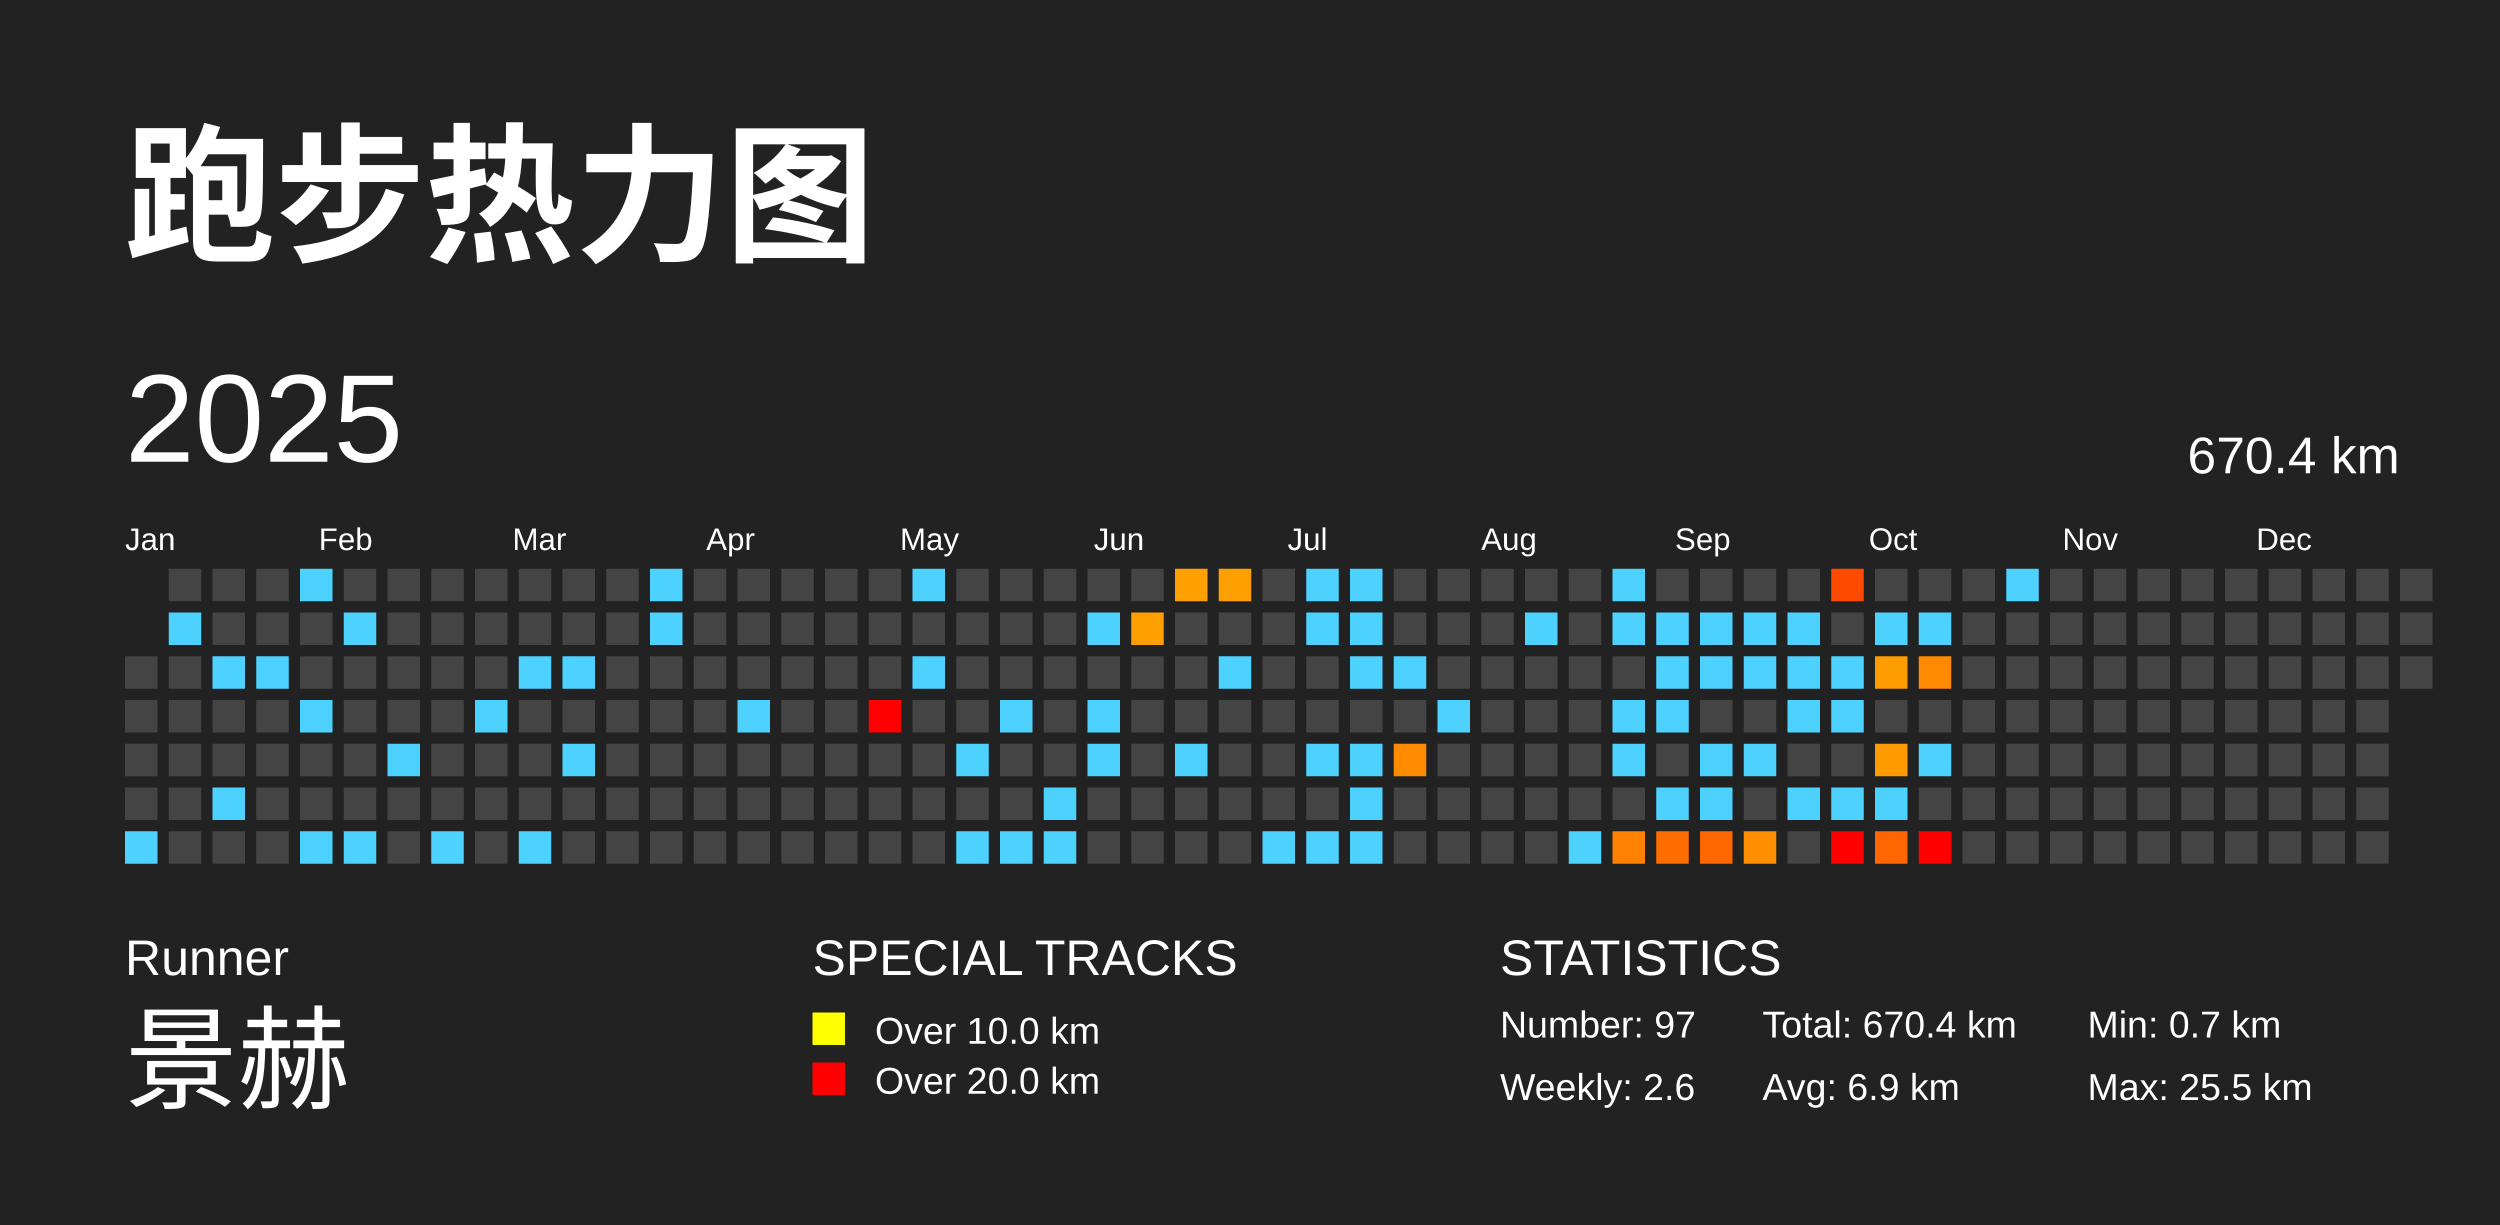
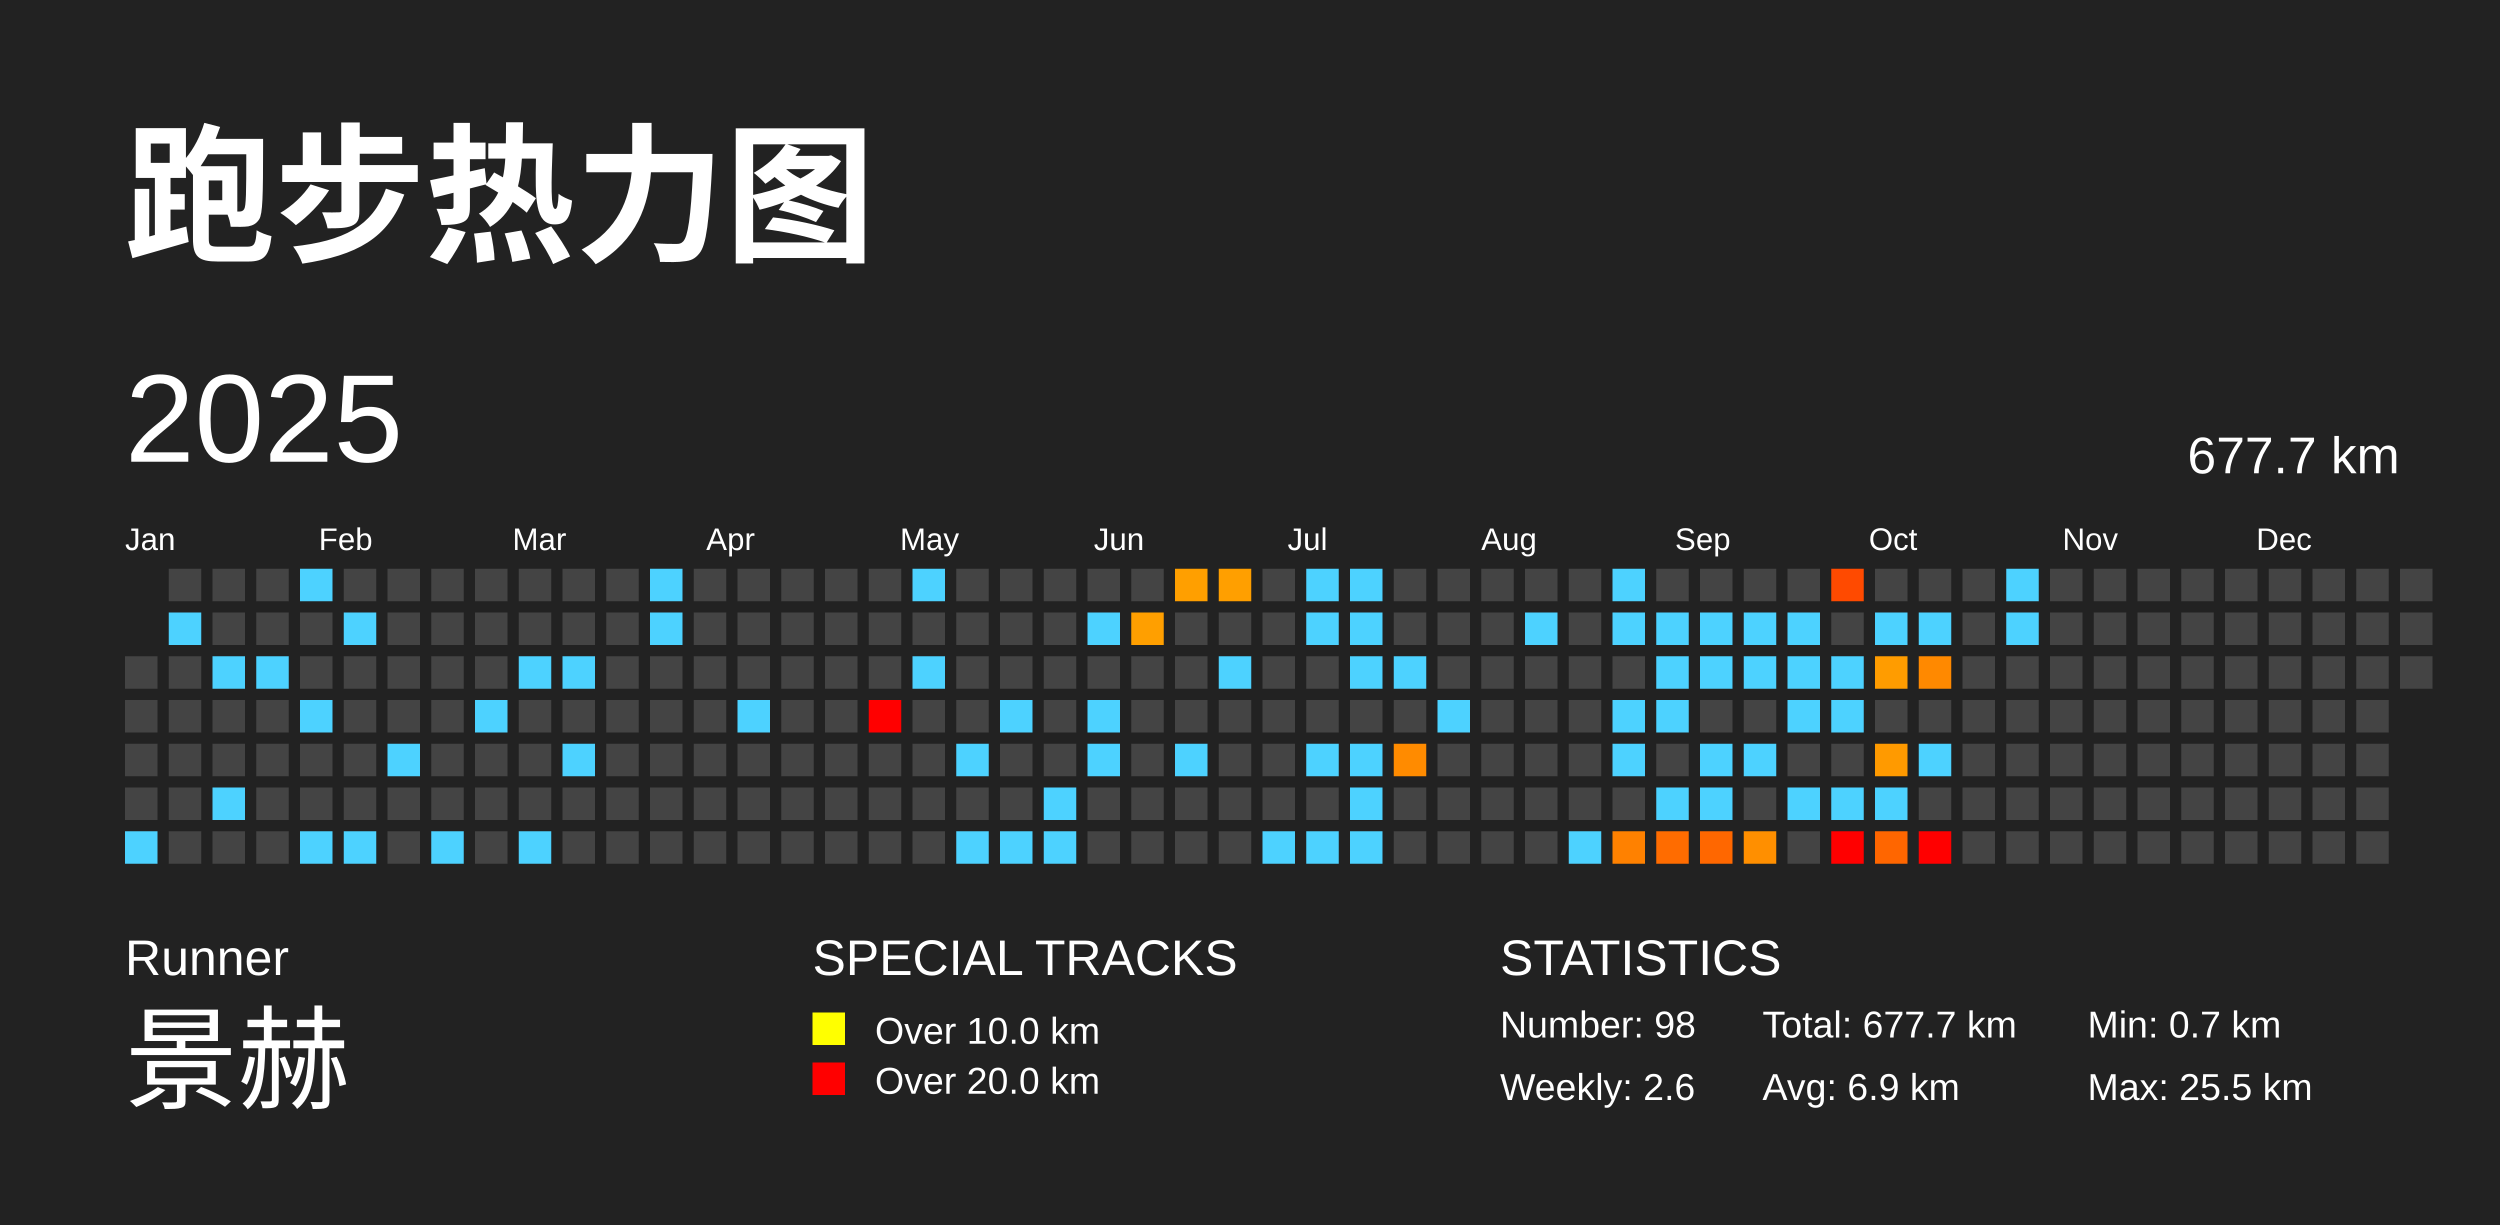
<svg xmlns="http://www.w3.org/2000/svg" baseProfile="full" height="98mm" version="1.1" viewBox="0,0,200,98" width="200mm">
  <defs />
  <rect fill="#222222" height="98" width="200" x="0" y="0" />
  <text fill="#FFFFFF" style="font-size:12px; font-family:Arial; font-weight:bold;" x="10" y="20">跑步热力图</text>
  <text fill="#FFFFFF" style="font-size:4px; font-family:Arial" x="10" y="78">Runner</text>
  <text fill="#FFFFFF" style="font-size:9px; font-family:Arial" x="10" y="88">景赫</text>
  <text fill="#FFFFFF" style="font-size:4px; font-family:Arial" x="65" y="78">SPECIAL TRACKS</text>
  <rect fill="yellow" height="2.6" width="2.6" x="65" y="81" />
  <text fill="#FFFFFF" style="font-size:3px; font-family:Arial" x="70" y="83.5">Over 10.0 km</text>
  <rect fill="red" height="2.6" width="2.6" x="65" y="85" />
  <text fill="#FFFFFF" style="font-size:3px; font-family:Arial" x="70" y="87.5">Over 20.0 km</text>
  <text fill="#FFFFFF" style="font-size:4px; font-family:Arial" x="120" y="78">STATISTICS</text>
-   <text fill="#FFFFFF" style="font-size:3px; font-family:Arial" x="120" y="83">Number: 97</text>
+   <text fill="#FFFFFF" style="font-size:3px; font-family:Arial" x="120" y="83">Number: 98</text>
  <text fill="#FFFFFF" style="font-size:3px; font-family:Arial" x="120" y="88">Weekly: 2.6</text>
-   <text fill="#FFFFFF" style="font-size:3px; font-family:Arial" x="141" y="83">Total: 670.4 km</text>
+   <text fill="#FFFFFF" style="font-size:3px; font-family:Arial" x="141" y="83">Total: 677.7 km</text>
  <text fill="#FFFFFF" style="font-size:3px; font-family:Arial" x="141" y="88">Avg: 6.9 km</text>
  <text fill="#FFFFFF" style="font-size:3px; font-family:Arial" x="167" y="83">Min: 0.7 km</text>
  <text fill="#FFFFFF" style="font-size:3px; font-family:Arial" x="167" y="88">Max: 25.5 km</text>
  <text dominant-baseline="hanging" fill="#FFFFFF" style="font-size:10.0px; font-family:Arial;" x="10" y="30">2025</text>
-   <text dominant-baseline="hanging" fill="#FFFFFF" style="font-size:4.125px; font-family:Arial;" x="175" y="35">670.4 km</text>
+   <text dominant-baseline="hanging" fill="#FFFFFF" style="font-size:4.125px; font-family:Arial;" x="175" y="35">677.7 km</text>
  <text fill="#FFFFFF" style="font-size:2.5px; font-family:Arial" x="10.0" y="44">Jan</text>
  <text fill="#FFFFFF" style="font-size:2.5px; font-family:Arial" x="25.5" y="44">Feb</text>
  <text fill="#FFFFFF" style="font-size:2.5px; font-family:Arial" x="41.0" y="44">Mar</text>
  <text fill="#FFFFFF" style="font-size:2.5px; font-family:Arial" x="56.5" y="44">Apr</text>
  <text fill="#FFFFFF" style="font-size:2.5px; font-family:Arial" x="72.0" y="44">May</text>
  <text fill="#FFFFFF" style="font-size:2.5px; font-family:Arial" x="87.5" y="44">Jun</text>
  <text fill="#FFFFFF" style="font-size:2.5px; font-family:Arial" x="103.0" y="44">Jul</text>
  <text fill="#FFFFFF" style="font-size:2.5px; font-family:Arial" x="118.5" y="44">Aug</text>
  <text fill="#FFFFFF" style="font-size:2.5px; font-family:Arial" x="134.0" y="44">Sep</text>
  <text fill="#FFFFFF" style="font-size:2.5px; font-family:Arial" x="149.5" y="44">Oct</text>
  <text fill="#FFFFFF" style="font-size:2.5px; font-family:Arial" x="165.0" y="44">Nov</text>
  <text fill="#FFFFFF" style="font-size:2.5px; font-family:Arial" x="180.5" y="44">Dec</text>
  <rect fill="#444444" height="2.6" width="2.6" x="10.0" y="52.5" />
  <rect fill="#444444" height="2.6" width="2.6" x="10.0" y="56.0" />
  <rect fill="#444444" height="2.6" width="2.6" x="10.0" y="59.5" />
  <rect fill="#444444" height="2.6" width="2.6" x="10.0" y="63.0" />
  <rect fill="#4dd2ff" height="2.6" width="2.6" x="10.0" y="66.5" />
  <rect fill="#444444" height="2.6" width="2.6" x="13.5" y="45.5" />
  <rect fill="#4dd2ff" height="2.6" width="2.6" x="13.5" y="49.0" />
  <rect fill="#444444" height="2.6" width="2.6" x="13.5" y="52.5" />
  <rect fill="#444444" height="2.6" width="2.6" x="13.5" y="56.0" />
  <rect fill="#444444" height="2.6" width="2.6" x="13.5" y="59.5" />
  <rect fill="#444444" height="2.6" width="2.6" x="13.5" y="63.0" />
  <rect fill="#444444" height="2.6" width="2.6" x="13.5" y="66.5" />
  <rect fill="#444444" height="2.6" width="2.6" x="17.0" y="45.5" />
  <rect fill="#444444" height="2.6" width="2.6" x="17.0" y="49.0" />
  <rect fill="#4dd2ff" height="2.6" width="2.6" x="17.0" y="52.5" />
  <rect fill="#444444" height="2.6" width="2.6" x="17.0" y="56.0" />
  <rect fill="#444444" height="2.6" width="2.6" x="17.0" y="59.5" />
  <rect fill="#4dd2ff" height="2.6" width="2.6" x="17.0" y="63.0" />
  <rect fill="#444444" height="2.6" width="2.6" x="17.0" y="66.5" />
  <rect fill="#444444" height="2.6" width="2.6" x="20.5" y="45.5" />
  <rect fill="#444444" height="2.6" width="2.6" x="20.5" y="49.0" />
  <rect fill="#4dd2ff" height="2.6" width="2.6" x="20.5" y="52.5" />
  <rect fill="#444444" height="2.6" width="2.6" x="20.5" y="56.0" />
  <rect fill="#444444" height="2.6" width="2.6" x="20.5" y="59.5" />
  <rect fill="#444444" height="2.6" width="2.6" x="20.5" y="63.0" />
  <rect fill="#444444" height="2.6" width="2.6" x="20.5" y="66.5" />
  <rect fill="#4dd2ff" height="2.6" width="2.6" x="24.0" y="45.5" />
  <rect fill="#444444" height="2.6" width="2.6" x="24.0" y="49.0" />
  <rect fill="#444444" height="2.6" width="2.6" x="24.0" y="52.5" />
  <rect fill="#4dd2ff" height="2.6" width="2.6" x="24.0" y="56.0" />
  <rect fill="#444444" height="2.6" width="2.6" x="24.0" y="59.5" />
  <rect fill="#444444" height="2.6" width="2.6" x="24.0" y="63.0" />
  <rect fill="#4dd2ff" height="2.6" width="2.6" x="24.0" y="66.5" />
  <rect fill="#444444" height="2.6" width="2.6" x="27.5" y="45.5" />
  <rect fill="#4dd2ff" height="2.6" width="2.6" x="27.5" y="49.0" />
  <rect fill="#444444" height="2.6" width="2.6" x="27.5" y="52.5" />
  <rect fill="#444444" height="2.6" width="2.6" x="27.5" y="56.0" />
  <rect fill="#444444" height="2.6" width="2.6" x="27.5" y="59.5" />
  <rect fill="#444444" height="2.6" width="2.6" x="27.5" y="63.0" />
  <rect fill="#4dd2ff" height="2.6" width="2.6" x="27.5" y="66.5" />
  <rect fill="#444444" height="2.6" width="2.6" x="31.0" y="45.5" />
  <rect fill="#444444" height="2.6" width="2.6" x="31.0" y="49.0" />
  <rect fill="#444444" height="2.6" width="2.6" x="31.0" y="52.5" />
  <rect fill="#444444" height="2.6" width="2.6" x="31.0" y="56.0" />
  <rect fill="#4dd2ff" height="2.6" width="2.6" x="31.0" y="59.5" />
  <rect fill="#444444" height="2.6" width="2.6" x="31.0" y="63.0" />
  <rect fill="#444444" height="2.6" width="2.6" x="31.0" y="66.5" />
  <rect fill="#444444" height="2.6" width="2.6" x="34.5" y="45.5" />
  <rect fill="#444444" height="2.6" width="2.6" x="34.5" y="49.0" />
  <rect fill="#444444" height="2.6" width="2.6" x="34.5" y="52.5" />
  <rect fill="#444444" height="2.6" width="2.6" x="34.5" y="56.0" />
  <rect fill="#444444" height="2.6" width="2.6" x="34.5" y="59.5" />
  <rect fill="#444444" height="2.6" width="2.6" x="34.5" y="63.0" />
  <rect fill="#4dd2ff" height="2.6" width="2.6" x="34.5" y="66.5" />
  <rect fill="#444444" height="2.6" width="2.6" x="38.0" y="45.5" />
  <rect fill="#444444" height="2.6" width="2.6" x="38.0" y="49.0" />
  <rect fill="#444444" height="2.6" width="2.6" x="38.0" y="52.5" />
  <rect fill="#4dd2ff" height="2.6" width="2.6" x="38.0" y="56.0" />
  <rect fill="#444444" height="2.6" width="2.6" x="38.0" y="59.5" />
  <rect fill="#444444" height="2.6" width="2.6" x="38.0" y="63.0" />
  <rect fill="#444444" height="2.6" width="2.6" x="38.0" y="66.5" />
  <rect fill="#444444" height="2.6" width="2.6" x="41.5" y="45.5" />
  <rect fill="#444444" height="2.6" width="2.6" x="41.5" y="49.0" />
  <rect fill="#4dd2ff" height="2.6" width="2.6" x="41.5" y="52.5" />
  <rect fill="#444444" height="2.6" width="2.6" x="41.5" y="56.0" />
  <rect fill="#444444" height="2.6" width="2.6" x="41.5" y="59.5" />
  <rect fill="#444444" height="2.6" width="2.6" x="41.5" y="63.0" />
  <rect fill="#4dd2ff" height="2.6" width="2.6" x="41.5" y="66.5" />
  <rect fill="#444444" height="2.6" width="2.6" x="45.0" y="45.5" />
  <rect fill="#444444" height="2.6" width="2.6" x="45.0" y="49.0" />
  <rect fill="#4dd2ff" height="2.6" width="2.6" x="45.0" y="52.5" />
  <rect fill="#444444" height="2.6" width="2.6" x="45.0" y="56.0" />
  <rect fill="#4dd2ff" height="2.6" width="2.6" x="45.0" y="59.5" />
  <rect fill="#444444" height="2.6" width="2.6" x="45.0" y="63.0" />
  <rect fill="#444444" height="2.6" width="2.6" x="45.0" y="66.5" />
  <rect fill="#444444" height="2.6" width="2.6" x="48.5" y="45.5" />
  <rect fill="#444444" height="2.6" width="2.6" x="48.5" y="49.0" />
  <rect fill="#444444" height="2.6" width="2.6" x="48.5" y="52.5" />
  <rect fill="#444444" height="2.6" width="2.6" x="48.5" y="56.0" />
  <rect fill="#444444" height="2.6" width="2.6" x="48.5" y="59.5" />
  <rect fill="#444444" height="2.6" width="2.6" x="48.5" y="63.0" />
  <rect fill="#444444" height="2.6" width="2.6" x="48.5" y="66.5" />
  <rect fill="#4dd2ff" height="2.6" width="2.6" x="52.0" y="45.5" />
  <rect fill="#4dd2ff" height="2.6" width="2.6" x="52.0" y="49.0" />
  <rect fill="#444444" height="2.6" width="2.6" x="52.0" y="52.5" />
  <rect fill="#444444" height="2.6" width="2.6" x="52.0" y="56.0" />
  <rect fill="#444444" height="2.6" width="2.6" x="52.0" y="59.5" />
  <rect fill="#444444" height="2.6" width="2.6" x="52.0" y="63.0" />
  <rect fill="#444444" height="2.6" width="2.6" x="52.0" y="66.5" />
  <rect fill="#444444" height="2.6" width="2.6" x="55.5" y="45.5" />
  <rect fill="#444444" height="2.6" width="2.6" x="55.5" y="49.0" />
  <rect fill="#444444" height="2.6" width="2.6" x="55.5" y="52.5" />
  <rect fill="#444444" height="2.6" width="2.6" x="55.5" y="56.0" />
  <rect fill="#444444" height="2.6" width="2.6" x="55.5" y="59.5" />
  <rect fill="#444444" height="2.6" width="2.6" x="55.5" y="63.0" />
  <rect fill="#444444" height="2.6" width="2.6" x="55.5" y="66.5" />
  <rect fill="#444444" height="2.6" width="2.6" x="59.0" y="45.5" />
  <rect fill="#444444" height="2.6" width="2.6" x="59.0" y="49.0" />
  <rect fill="#444444" height="2.6" width="2.6" x="59.0" y="52.5" />
  <rect fill="#4dd2ff" height="2.6" width="2.6" x="59.0" y="56.0" />
  <rect fill="#444444" height="2.6" width="2.6" x="59.0" y="59.5" />
  <rect fill="#444444" height="2.6" width="2.6" x="59.0" y="63.0" />
  <rect fill="#444444" height="2.6" width="2.6" x="59.0" y="66.5" />
  <rect fill="#444444" height="2.6" width="2.6" x="62.5" y="45.5" />
  <rect fill="#444444" height="2.6" width="2.6" x="62.5" y="49.0" />
  <rect fill="#444444" height="2.6" width="2.6" x="62.5" y="52.5" />
  <rect fill="#444444" height="2.6" width="2.6" x="62.5" y="56.0" />
  <rect fill="#444444" height="2.6" width="2.6" x="62.5" y="59.5" />
  <rect fill="#444444" height="2.6" width="2.6" x="62.5" y="63.0" />
  <rect fill="#444444" height="2.6" width="2.6" x="62.5" y="66.5" />
  <rect fill="#444444" height="2.6" width="2.6" x="66.0" y="45.5" />
  <rect fill="#444444" height="2.6" width="2.6" x="66.0" y="49.0" />
  <rect fill="#444444" height="2.6" width="2.6" x="66.0" y="52.5" />
  <rect fill="#444444" height="2.6" width="2.6" x="66.0" y="56.0" />
  <rect fill="#444444" height="2.6" width="2.6" x="66.0" y="59.5" />
  <rect fill="#444444" height="2.6" width="2.6" x="66.0" y="63.0" />
  <rect fill="#444444" height="2.6" width="2.6" x="66.0" y="66.5" />
  <rect fill="#444444" height="2.6" width="2.6" x="69.5" y="45.5" />
  <rect fill="#444444" height="2.6" width="2.6" x="69.5" y="49.0" />
  <rect fill="#444444" height="2.6" width="2.6" x="69.5" y="52.5" />
  <rect fill="red" height="2.6" width="2.6" x="69.5" y="56.0" />
  <rect fill="#444444" height="2.6" width="2.6" x="69.5" y="59.5" />
  <rect fill="#444444" height="2.6" width="2.6" x="69.5" y="63.0" />
  <rect fill="#444444" height="2.6" width="2.6" x="69.5" y="66.5" />
  <rect fill="#4dd2ff" height="2.6" width="2.6" x="73.0" y="45.5" />
  <rect fill="#444444" height="2.6" width="2.6" x="73.0" y="49.0" />
  <rect fill="#4dd2ff" height="2.6" width="2.6" x="73.0" y="52.5" />
  <rect fill="#444444" height="2.6" width="2.6" x="73.0" y="56.0" />
  <rect fill="#444444" height="2.6" width="2.6" x="73.0" y="59.5" />
  <rect fill="#444444" height="2.6" width="2.6" x="73.0" y="63.0" />
  <rect fill="#444444" height="2.6" width="2.6" x="73.0" y="66.5" />
  <rect fill="#444444" height="2.6" width="2.6" x="76.5" y="45.5" />
  <rect fill="#444444" height="2.6" width="2.6" x="76.5" y="49.0" />
  <rect fill="#444444" height="2.6" width="2.6" x="76.5" y="52.5" />
  <rect fill="#444444" height="2.6" width="2.6" x="76.5" y="56.0" />
  <rect fill="#4dd2ff" height="2.6" width="2.6" x="76.5" y="59.5" />
  <rect fill="#444444" height="2.6" width="2.6" x="76.5" y="63.0" />
  <rect fill="#4dd2ff" height="2.6" width="2.6" x="76.5" y="66.5" />
  <rect fill="#444444" height="2.6" width="2.6" x="80.0" y="45.5" />
  <rect fill="#444444" height="2.6" width="2.6" x="80.0" y="49.0" />
  <rect fill="#444444" height="2.6" width="2.6" x="80.0" y="52.5" />
  <rect fill="#4dd2ff" height="2.6" width="2.6" x="80.0" y="56.0" />
  <rect fill="#444444" height="2.6" width="2.6" x="80.0" y="59.5" />
  <rect fill="#444444" height="2.6" width="2.6" x="80.0" y="63.0" />
  <rect fill="#4dd2ff" height="2.6" width="2.6" x="80.0" y="66.5" />
  <rect fill="#444444" height="2.6" width="2.6" x="83.5" y="45.5" />
  <rect fill="#444444" height="2.6" width="2.6" x="83.5" y="49.0" />
  <rect fill="#444444" height="2.6" width="2.6" x="83.5" y="52.5" />
  <rect fill="#444444" height="2.6" width="2.6" x="83.5" y="56.0" />
  <rect fill="#444444" height="2.6" width="2.6" x="83.5" y="59.5" />
  <rect fill="#4dd2ff" height="2.6" width="2.6" x="83.5" y="63.0" />
  <rect fill="#4dd2ff" height="2.6" width="2.6" x="83.5" y="66.5" />
  <rect fill="#444444" height="2.6" width="2.6" x="87.0" y="45.5" />
  <rect fill="#4dd2ff" height="2.6" width="2.6" x="87.0" y="49.0" />
  <rect fill="#444444" height="2.6" width="2.6" x="87.0" y="52.5" />
  <rect fill="#4dd2ff" height="2.6" width="2.6" x="87.0" y="56.0" />
  <rect fill="#4dd2ff" height="2.6" width="2.6" x="87.0" y="59.5" />
  <rect fill="#444444" height="2.6" width="2.6" x="87.0" y="63.0" />
  <rect fill="#444444" height="2.6" width="2.6" x="87.0" y="66.5" />
  <rect fill="#444444" height="2.6" width="2.6" x="90.5" y="45.5" />
  <rect fill="#ff9f00" height="2.6" width="2.6" x="90.5" y="49.0" />
  <rect fill="#444444" height="2.6" width="2.6" x="90.5" y="52.5" />
  <rect fill="#444444" height="2.6" width="2.6" x="90.5" y="56.0" />
  <rect fill="#444444" height="2.6" width="2.6" x="90.5" y="59.5" />
  <rect fill="#444444" height="2.6" width="2.6" x="90.5" y="63.0" />
  <rect fill="#444444" height="2.6" width="2.6" x="90.5" y="66.5" />
  <rect fill="#ff9f00" height="2.6" width="2.6" x="94.0" y="45.5" />
  <rect fill="#444444" height="2.6" width="2.6" x="94.0" y="49.0" />
  <rect fill="#444444" height="2.6" width="2.6" x="94.0" y="52.5" />
  <rect fill="#444444" height="2.6" width="2.6" x="94.0" y="56.0" />
  <rect fill="#4dd2ff" height="2.6" width="2.6" x="94.0" y="59.5" />
  <rect fill="#444444" height="2.6" width="2.6" x="94.0" y="63.0" />
  <rect fill="#444444" height="2.6" width="2.6" x="94.0" y="66.5" />
  <rect fill="#ff9f00" height="2.6" width="2.6" x="97.5" y="45.5" />
  <rect fill="#444444" height="2.6" width="2.6" x="97.5" y="49.0" />
  <rect fill="#4dd2ff" height="2.6" width="2.6" x="97.5" y="52.5" />
  <rect fill="#444444" height="2.6" width="2.6" x="97.5" y="56.0" />
  <rect fill="#444444" height="2.6" width="2.6" x="97.5" y="59.5" />
  <rect fill="#444444" height="2.6" width="2.6" x="97.5" y="63.0" />
  <rect fill="#444444" height="2.6" width="2.6" x="97.5" y="66.5" />
  <rect fill="#444444" height="2.6" width="2.6" x="101.0" y="45.5" />
  <rect fill="#444444" height="2.6" width="2.6" x="101.0" y="49.0" />
  <rect fill="#444444" height="2.6" width="2.6" x="101.0" y="52.5" />
  <rect fill="#444444" height="2.6" width="2.6" x="101.0" y="56.0" />
  <rect fill="#444444" height="2.6" width="2.6" x="101.0" y="59.5" />
  <rect fill="#444444" height="2.6" width="2.6" x="101.0" y="63.0" />
  <rect fill="#4dd2ff" height="2.6" width="2.6" x="101.0" y="66.5" />
  <rect fill="#4dd2ff" height="2.6" width="2.6" x="104.5" y="45.5" />
  <rect fill="#4dd2ff" height="2.6" width="2.6" x="104.5" y="49.0" />
  <rect fill="#444444" height="2.6" width="2.6" x="104.5" y="52.5" />
  <rect fill="#444444" height="2.6" width="2.6" x="104.5" y="56.0" />
  <rect fill="#4dd2ff" height="2.6" width="2.6" x="104.5" y="59.5" />
  <rect fill="#444444" height="2.6" width="2.6" x="104.5" y="63.0" />
  <rect fill="#4dd2ff" height="2.6" width="2.6" x="104.5" y="66.5" />
  <rect fill="#4dd2ff" height="2.6" width="2.6" x="108.0" y="45.5" />
  <rect fill="#4dd2ff" height="2.6" width="2.6" x="108.0" y="49.0" />
  <rect fill="#4dd2ff" height="2.6" width="2.6" x="108.0" y="52.5" />
  <rect fill="#444444" height="2.6" width="2.6" x="108.0" y="56.0" />
  <rect fill="#4dd2ff" height="2.6" width="2.6" x="108.0" y="59.5" />
  <rect fill="#4dd2ff" height="2.6" width="2.6" x="108.0" y="63.0" />
  <rect fill="#4dd2ff" height="2.6" width="2.6" x="108.0" y="66.5" />
  <rect fill="#444444" height="2.6" width="2.6" x="111.5" y="45.5" />
  <rect fill="#444444" height="2.6" width="2.6" x="111.5" y="49.0" />
  <rect fill="#4dd2ff" height="2.6" width="2.6" x="111.5" y="52.5" />
  <rect fill="#444444" height="2.6" width="2.6" x="111.5" y="56.0" />
  <rect fill="#ff8b00" height="2.6" width="2.6" x="111.5" y="59.5" />
  <rect fill="#444444" height="2.6" width="2.6" x="111.5" y="63.0" />
  <rect fill="#444444" height="2.6" width="2.6" x="111.5" y="66.5" />
  <rect fill="#444444" height="2.6" width="2.6" x="115.0" y="45.5" />
  <rect fill="#444444" height="2.6" width="2.6" x="115.0" y="49.0" />
  <rect fill="#444444" height="2.6" width="2.6" x="115.0" y="52.5" />
  <rect fill="#4dd2ff" height="2.6" width="2.6" x="115.0" y="56.0" />
  <rect fill="#444444" height="2.6" width="2.6" x="115.0" y="59.5" />
  <rect fill="#444444" height="2.6" width="2.6" x="115.0" y="63.0" />
  <rect fill="#444444" height="2.6" width="2.6" x="115.0" y="66.5" />
  <rect fill="#444444" height="2.6" width="2.6" x="118.5" y="45.5" />
  <rect fill="#444444" height="2.6" width="2.6" x="118.5" y="49.0" />
  <rect fill="#444444" height="2.6" width="2.6" x="118.5" y="52.5" />
  <rect fill="#444444" height="2.6" width="2.6" x="118.5" y="56.0" />
  <rect fill="#444444" height="2.6" width="2.6" x="118.5" y="59.5" />
  <rect fill="#444444" height="2.6" width="2.6" x="118.5" y="63.0" />
  <rect fill="#444444" height="2.6" width="2.6" x="118.5" y="66.5" />
  <rect fill="#444444" height="2.6" width="2.6" x="122.0" y="45.5" />
  <rect fill="#4dd2ff" height="2.6" width="2.6" x="122.0" y="49.0" />
  <rect fill="#444444" height="2.6" width="2.6" x="122.0" y="52.5" />
  <rect fill="#444444" height="2.6" width="2.6" x="122.0" y="56.0" />
  <rect fill="#444444" height="2.6" width="2.6" x="122.0" y="59.5" />
  <rect fill="#444444" height="2.6" width="2.6" x="122.0" y="63.0" />
  <rect fill="#444444" height="2.6" width="2.6" x="122.0" y="66.5" />
  <rect fill="#444444" height="2.6" width="2.6" x="125.5" y="45.5" />
  <rect fill="#444444" height="2.6" width="2.6" x="125.5" y="49.0" />
  <rect fill="#444444" height="2.6" width="2.6" x="125.5" y="52.5" />
  <rect fill="#444444" height="2.6" width="2.6" x="125.5" y="56.0" />
  <rect fill="#444444" height="2.6" width="2.6" x="125.5" y="59.5" />
  <rect fill="#444444" height="2.6" width="2.6" x="125.5" y="63.0" />
  <rect fill="#4dd2ff" height="2.6" width="2.6" x="125.5" y="66.5" />
  <rect fill="#4dd2ff" height="2.6" width="2.6" x="129.0" y="45.5" />
  <rect fill="#4dd2ff" height="2.6" width="2.6" x="129.0" y="49.0" />
  <rect fill="#444444" height="2.6" width="2.6" x="129.0" y="52.5" />
  <rect fill="#4dd2ff" height="2.6" width="2.6" x="129.0" y="56.0" />
  <rect fill="#4dd2ff" height="2.6" width="2.6" x="129.0" y="59.5" />
  <rect fill="#444444" height="2.6" width="2.6" x="129.0" y="63.0" />
  <rect fill="#ff8100" height="2.6" width="2.6" x="129.0" y="66.5" />
  <rect fill="#444444" height="2.6" width="2.6" x="132.5" y="45.5" />
  <rect fill="#4dd2ff" height="2.6" width="2.6" x="132.5" y="49.0" />
  <rect fill="#4dd2ff" height="2.6" width="2.6" x="132.5" y="52.5" />
  <rect fill="#4dd2ff" height="2.6" width="2.6" x="132.5" y="56.0" />
  <rect fill="#444444" height="2.6" width="2.6" x="132.5" y="59.5" />
  <rect fill="#4dd2ff" height="2.6" width="2.6" x="132.5" y="63.0" />
  <rect fill="#ff6c00" height="2.6" width="2.6" x="132.5" y="66.5" />
  <rect fill="#444444" height="2.6" width="2.6" x="136.0" y="45.5" />
  <rect fill="#4dd2ff" height="2.6" width="2.6" x="136.0" y="49.0" />
  <rect fill="#4dd2ff" height="2.6" width="2.6" x="136.0" y="52.5" />
  <rect fill="#444444" height="2.6" width="2.6" x="136.0" y="56.0" />
  <rect fill="#4dd2ff" height="2.6" width="2.6" x="136.0" y="59.5" />
  <rect fill="#4dd2ff" height="2.6" width="2.6" x="136.0" y="63.0" />
  <rect fill="#ff6700" height="2.6" width="2.6" x="136.0" y="66.5" />
  <rect fill="#444444" height="2.6" width="2.6" x="139.5" y="45.5" />
  <rect fill="#4dd2ff" height="2.6" width="2.6" x="139.5" y="49.0" />
  <rect fill="#4dd2ff" height="2.6" width="2.6" x="139.5" y="52.5" />
  <rect fill="#444444" height="2.6" width="2.6" x="139.5" y="56.0" />
  <rect fill="#4dd2ff" height="2.6" width="2.6" x="139.5" y="59.5" />
  <rect fill="#444444" height="2.6" width="2.6" x="139.5" y="63.0" />
  <rect fill="#ff8f00" height="2.6" width="2.6" x="139.5" y="66.5" />
  <rect fill="#444444" height="2.6" width="2.6" x="143.0" y="45.5" />
  <rect fill="#4dd2ff" height="2.6" width="2.6" x="143.0" y="49.0" />
  <rect fill="#4dd2ff" height="2.6" width="2.6" x="143.0" y="52.5" />
  <rect fill="#4dd2ff" height="2.6" width="2.6" x="143.0" y="56.0" />
  <rect fill="#444444" height="2.6" width="2.6" x="143.0" y="59.5" />
  <rect fill="#4dd2ff" height="2.6" width="2.6" x="143.0" y="63.0" />
  <rect fill="#444444" height="2.6" width="2.6" x="143.0" y="66.5" />
  <rect fill="#ff4a00" height="2.6" width="2.6" x="146.5" y="45.5" />
  <rect fill="#444444" height="2.6" width="2.6" x="146.5" y="49.0" />
  <rect fill="#4dd2ff" height="2.6" width="2.6" x="146.5" y="52.5" />
  <rect fill="#4dd2ff" height="2.6" width="2.6" x="146.5" y="56.0" />
  <rect fill="#444444" height="2.6" width="2.6" x="146.5" y="59.5" />
  <rect fill="#4dd2ff" height="2.6" width="2.6" x="146.5" y="63.0" />
  <rect fill="red" height="2.6" width="2.6" x="146.5" y="66.5" />
  <rect fill="#444444" height="2.6" width="2.6" x="150.0" y="45.5" />
  <rect fill="#4dd2ff" height="2.6" width="2.6" x="150.0" y="49.0" />
  <rect fill="#ff9c00" height="2.6" width="2.6" x="150.0" y="52.5" />
  <rect fill="#444444" height="2.6" width="2.6" x="150.0" y="56.0" />
  <rect fill="#ff9a00" height="2.6" width="2.6" x="150.0" y="59.5" />
  <rect fill="#4dd2ff" height="2.6" width="2.6" x="150.0" y="63.0" />
  <rect fill="#ff6600" height="2.6" width="2.6" x="150.0" y="66.5" />
  <rect fill="#444444" height="2.6" width="2.6" x="153.5" y="45.5" />
  <rect fill="#4dd2ff" height="2.6" width="2.6" x="153.5" y="49.0" />
  <rect fill="#ff8900" height="2.6" width="2.6" x="153.5" y="52.5" />
  <rect fill="#444444" height="2.6" width="2.6" x="153.5" y="56.0" />
  <rect fill="#4dd2ff" height="2.6" width="2.6" x="153.5" y="59.5" />
  <rect fill="#444444" height="2.6" width="2.6" x="153.5" y="63.0" />
  <rect fill="red" height="2.6" width="2.6" x="153.5" y="66.5" />
  <rect fill="#444444" height="2.6" width="2.6" x="157.0" y="45.5" />
  <rect fill="#444444" height="2.6" width="2.6" x="157.0" y="49.0" />
  <rect fill="#444444" height="2.6" width="2.6" x="157.0" y="52.5" />
  <rect fill="#444444" height="2.6" width="2.6" x="157.0" y="56.0" />
  <rect fill="#444444" height="2.6" width="2.6" x="157.0" y="59.5" />
  <rect fill="#444444" height="2.6" width="2.6" x="157.0" y="63.0" />
  <rect fill="#444444" height="2.6" width="2.6" x="157.0" y="66.5" />
  <rect fill="#4dd2ff" height="2.6" width="2.6" x="160.5" y="45.5" />
-   <rect fill="#444444" height="2.6" width="2.6" x="160.5" y="49.0" />
+   <rect fill="#4dd2ff" height="2.6" width="2.6" x="160.5" y="49.0" />
  <rect fill="#444444" height="2.6" width="2.6" x="160.5" y="52.5" />
  <rect fill="#444444" height="2.6" width="2.6" x="160.5" y="56.0" />
  <rect fill="#444444" height="2.6" width="2.6" x="160.5" y="59.5" />
  <rect fill="#444444" height="2.6" width="2.6" x="160.5" y="63.0" />
  <rect fill="#444444" height="2.6" width="2.6" x="160.5" y="66.5" />
  <rect fill="#444444" height="2.6" width="2.6" x="164.0" y="45.5" />
  <rect fill="#444444" height="2.6" width="2.6" x="164.0" y="49.0" />
  <rect fill="#444444" height="2.6" width="2.6" x="164.0" y="52.5" />
  <rect fill="#444444" height="2.6" width="2.6" x="164.0" y="56.0" />
  <rect fill="#444444" height="2.6" width="2.6" x="164.0" y="59.5" />
  <rect fill="#444444" height="2.6" width="2.6" x="164.0" y="63.0" />
  <rect fill="#444444" height="2.6" width="2.6" x="164.0" y="66.5" />
  <rect fill="#444444" height="2.6" width="2.6" x="167.5" y="45.5" />
  <rect fill="#444444" height="2.6" width="2.6" x="167.5" y="49.0" />
  <rect fill="#444444" height="2.6" width="2.6" x="167.5" y="52.5" />
  <rect fill="#444444" height="2.6" width="2.6" x="167.5" y="56.0" />
  <rect fill="#444444" height="2.6" width="2.6" x="167.5" y="59.5" />
  <rect fill="#444444" height="2.6" width="2.6" x="167.5" y="63.0" />
  <rect fill="#444444" height="2.6" width="2.6" x="167.5" y="66.5" />
  <rect fill="#444444" height="2.6" width="2.6" x="171.0" y="45.5" />
  <rect fill="#444444" height="2.6" width="2.6" x="171.0" y="49.0" />
  <rect fill="#444444" height="2.6" width="2.6" x="171.0" y="52.5" />
  <rect fill="#444444" height="2.6" width="2.6" x="171.0" y="56.0" />
  <rect fill="#444444" height="2.6" width="2.6" x="171.0" y="59.5" />
  <rect fill="#444444" height="2.6" width="2.6" x="171.0" y="63.0" />
  <rect fill="#444444" height="2.6" width="2.6" x="171.0" y="66.5" />
  <rect fill="#444444" height="2.6" width="2.6" x="174.5" y="45.5" />
  <rect fill="#444444" height="2.6" width="2.6" x="174.5" y="49.0" />
  <rect fill="#444444" height="2.6" width="2.6" x="174.5" y="52.5" />
  <rect fill="#444444" height="2.6" width="2.6" x="174.5" y="56.0" />
  <rect fill="#444444" height="2.6" width="2.6" x="174.5" y="59.5" />
  <rect fill="#444444" height="2.6" width="2.6" x="174.5" y="63.0" />
  <rect fill="#444444" height="2.6" width="2.6" x="174.5" y="66.5" />
  <rect fill="#444444" height="2.6" width="2.6" x="178.0" y="45.5" />
  <rect fill="#444444" height="2.6" width="2.6" x="178.0" y="49.0" />
  <rect fill="#444444" height="2.6" width="2.6" x="178.0" y="52.5" />
  <rect fill="#444444" height="2.6" width="2.6" x="178.0" y="56.0" />
  <rect fill="#444444" height="2.6" width="2.6" x="178.0" y="59.5" />
  <rect fill="#444444" height="2.6" width="2.6" x="178.0" y="63.0" />
  <rect fill="#444444" height="2.6" width="2.6" x="178.0" y="66.5" />
  <rect fill="#444444" height="2.6" width="2.6" x="181.5" y="45.5" />
  <rect fill="#444444" height="2.6" width="2.6" x="181.5" y="49.0" />
  <rect fill="#444444" height="2.6" width="2.6" x="181.5" y="52.5" />
  <rect fill="#444444" height="2.6" width="2.6" x="181.5" y="56.0" />
  <rect fill="#444444" height="2.6" width="2.6" x="181.5" y="59.5" />
  <rect fill="#444444" height="2.6" width="2.6" x="181.5" y="63.0" />
  <rect fill="#444444" height="2.6" width="2.6" x="181.5" y="66.5" />
  <rect fill="#444444" height="2.6" width="2.6" x="185.0" y="45.5" />
  <rect fill="#444444" height="2.6" width="2.6" x="185.0" y="49.0" />
  <rect fill="#444444" height="2.6" width="2.6" x="185.0" y="52.5" />
  <rect fill="#444444" height="2.6" width="2.6" x="185.0" y="56.0" />
  <rect fill="#444444" height="2.6" width="2.6" x="185.0" y="59.5" />
  <rect fill="#444444" height="2.6" width="2.6" x="185.0" y="63.0" />
  <rect fill="#444444" height="2.6" width="2.6" x="185.0" y="66.5" />
  <rect fill="#444444" height="2.6" width="2.6" x="188.5" y="45.5" />
  <rect fill="#444444" height="2.6" width="2.6" x="188.5" y="49.0" />
  <rect fill="#444444" height="2.6" width="2.6" x="188.5" y="52.5" />
  <rect fill="#444444" height="2.6" width="2.6" x="188.5" y="56.0" />
  <rect fill="#444444" height="2.6" width="2.6" x="188.5" y="59.5" />
  <rect fill="#444444" height="2.6" width="2.6" x="188.5" y="63.0" />
  <rect fill="#444444" height="2.6" width="2.6" x="188.5" y="66.5" />
  <rect fill="#444444" height="2.6" width="2.6" x="192.0" y="45.5" />
  <rect fill="#444444" height="2.6" width="2.6" x="192.0" y="49.0" />
  <rect fill="#444444" height="2.6" width="2.6" x="192.0" y="52.5" />
</svg>
